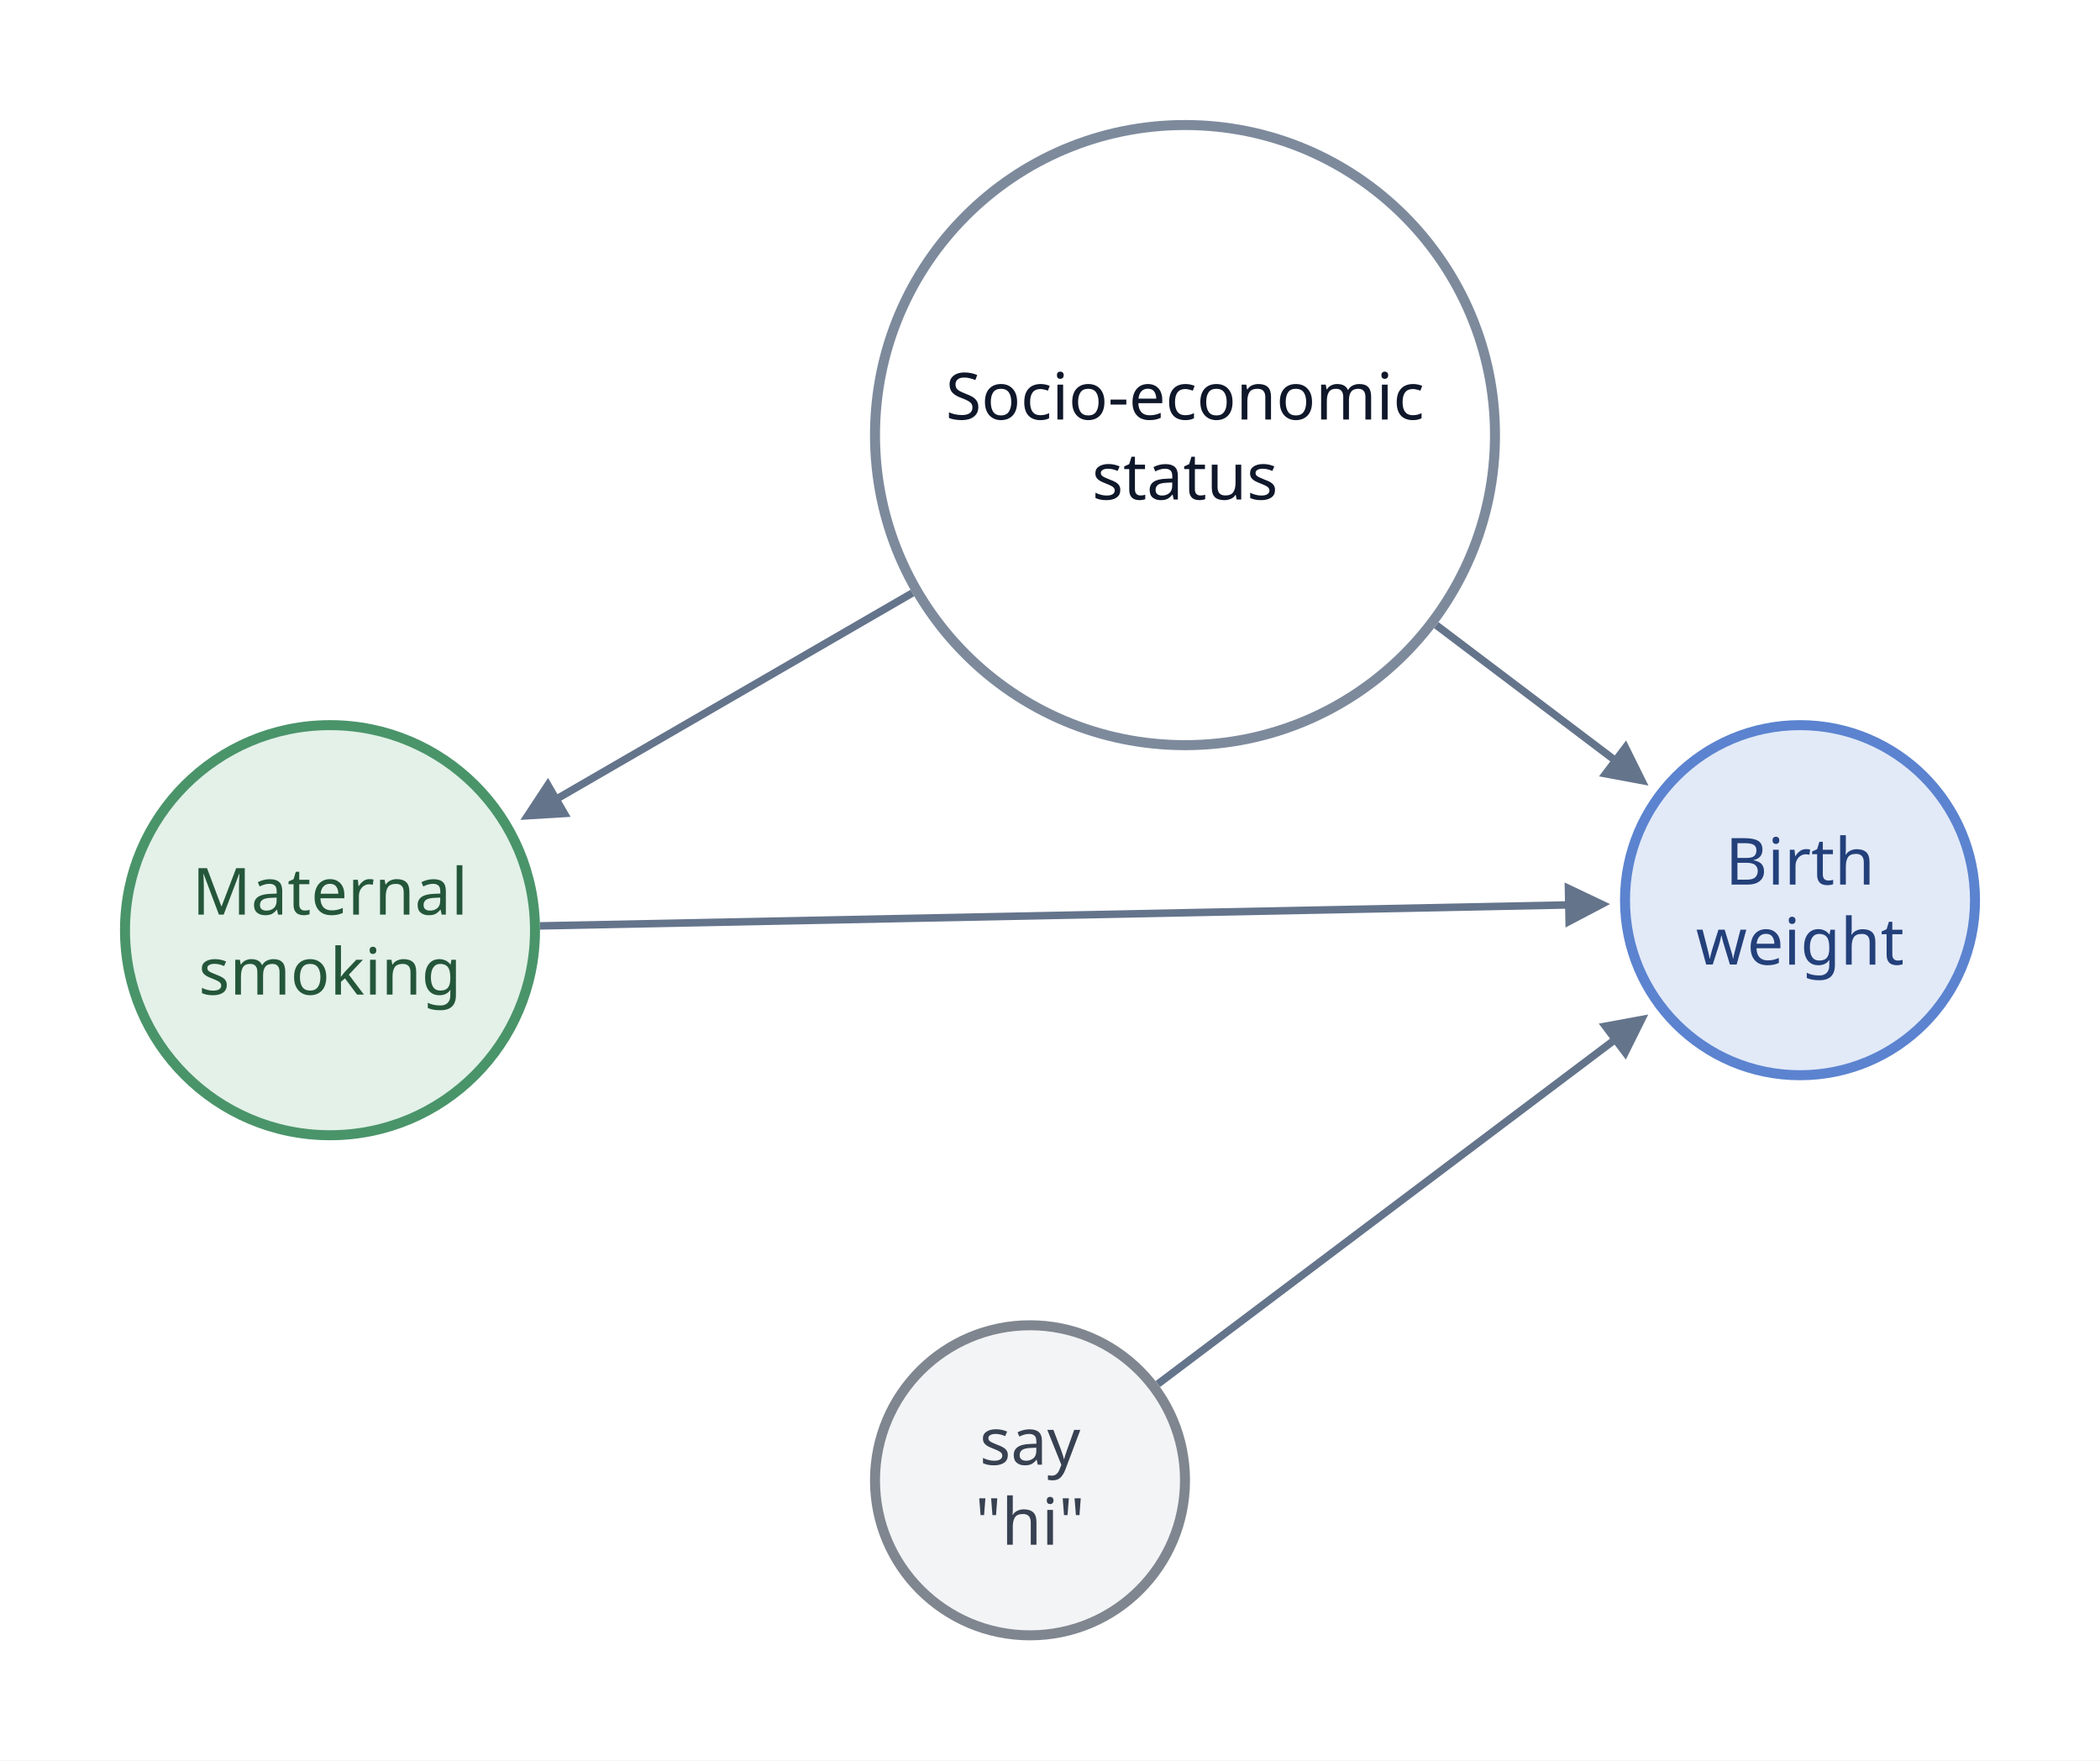
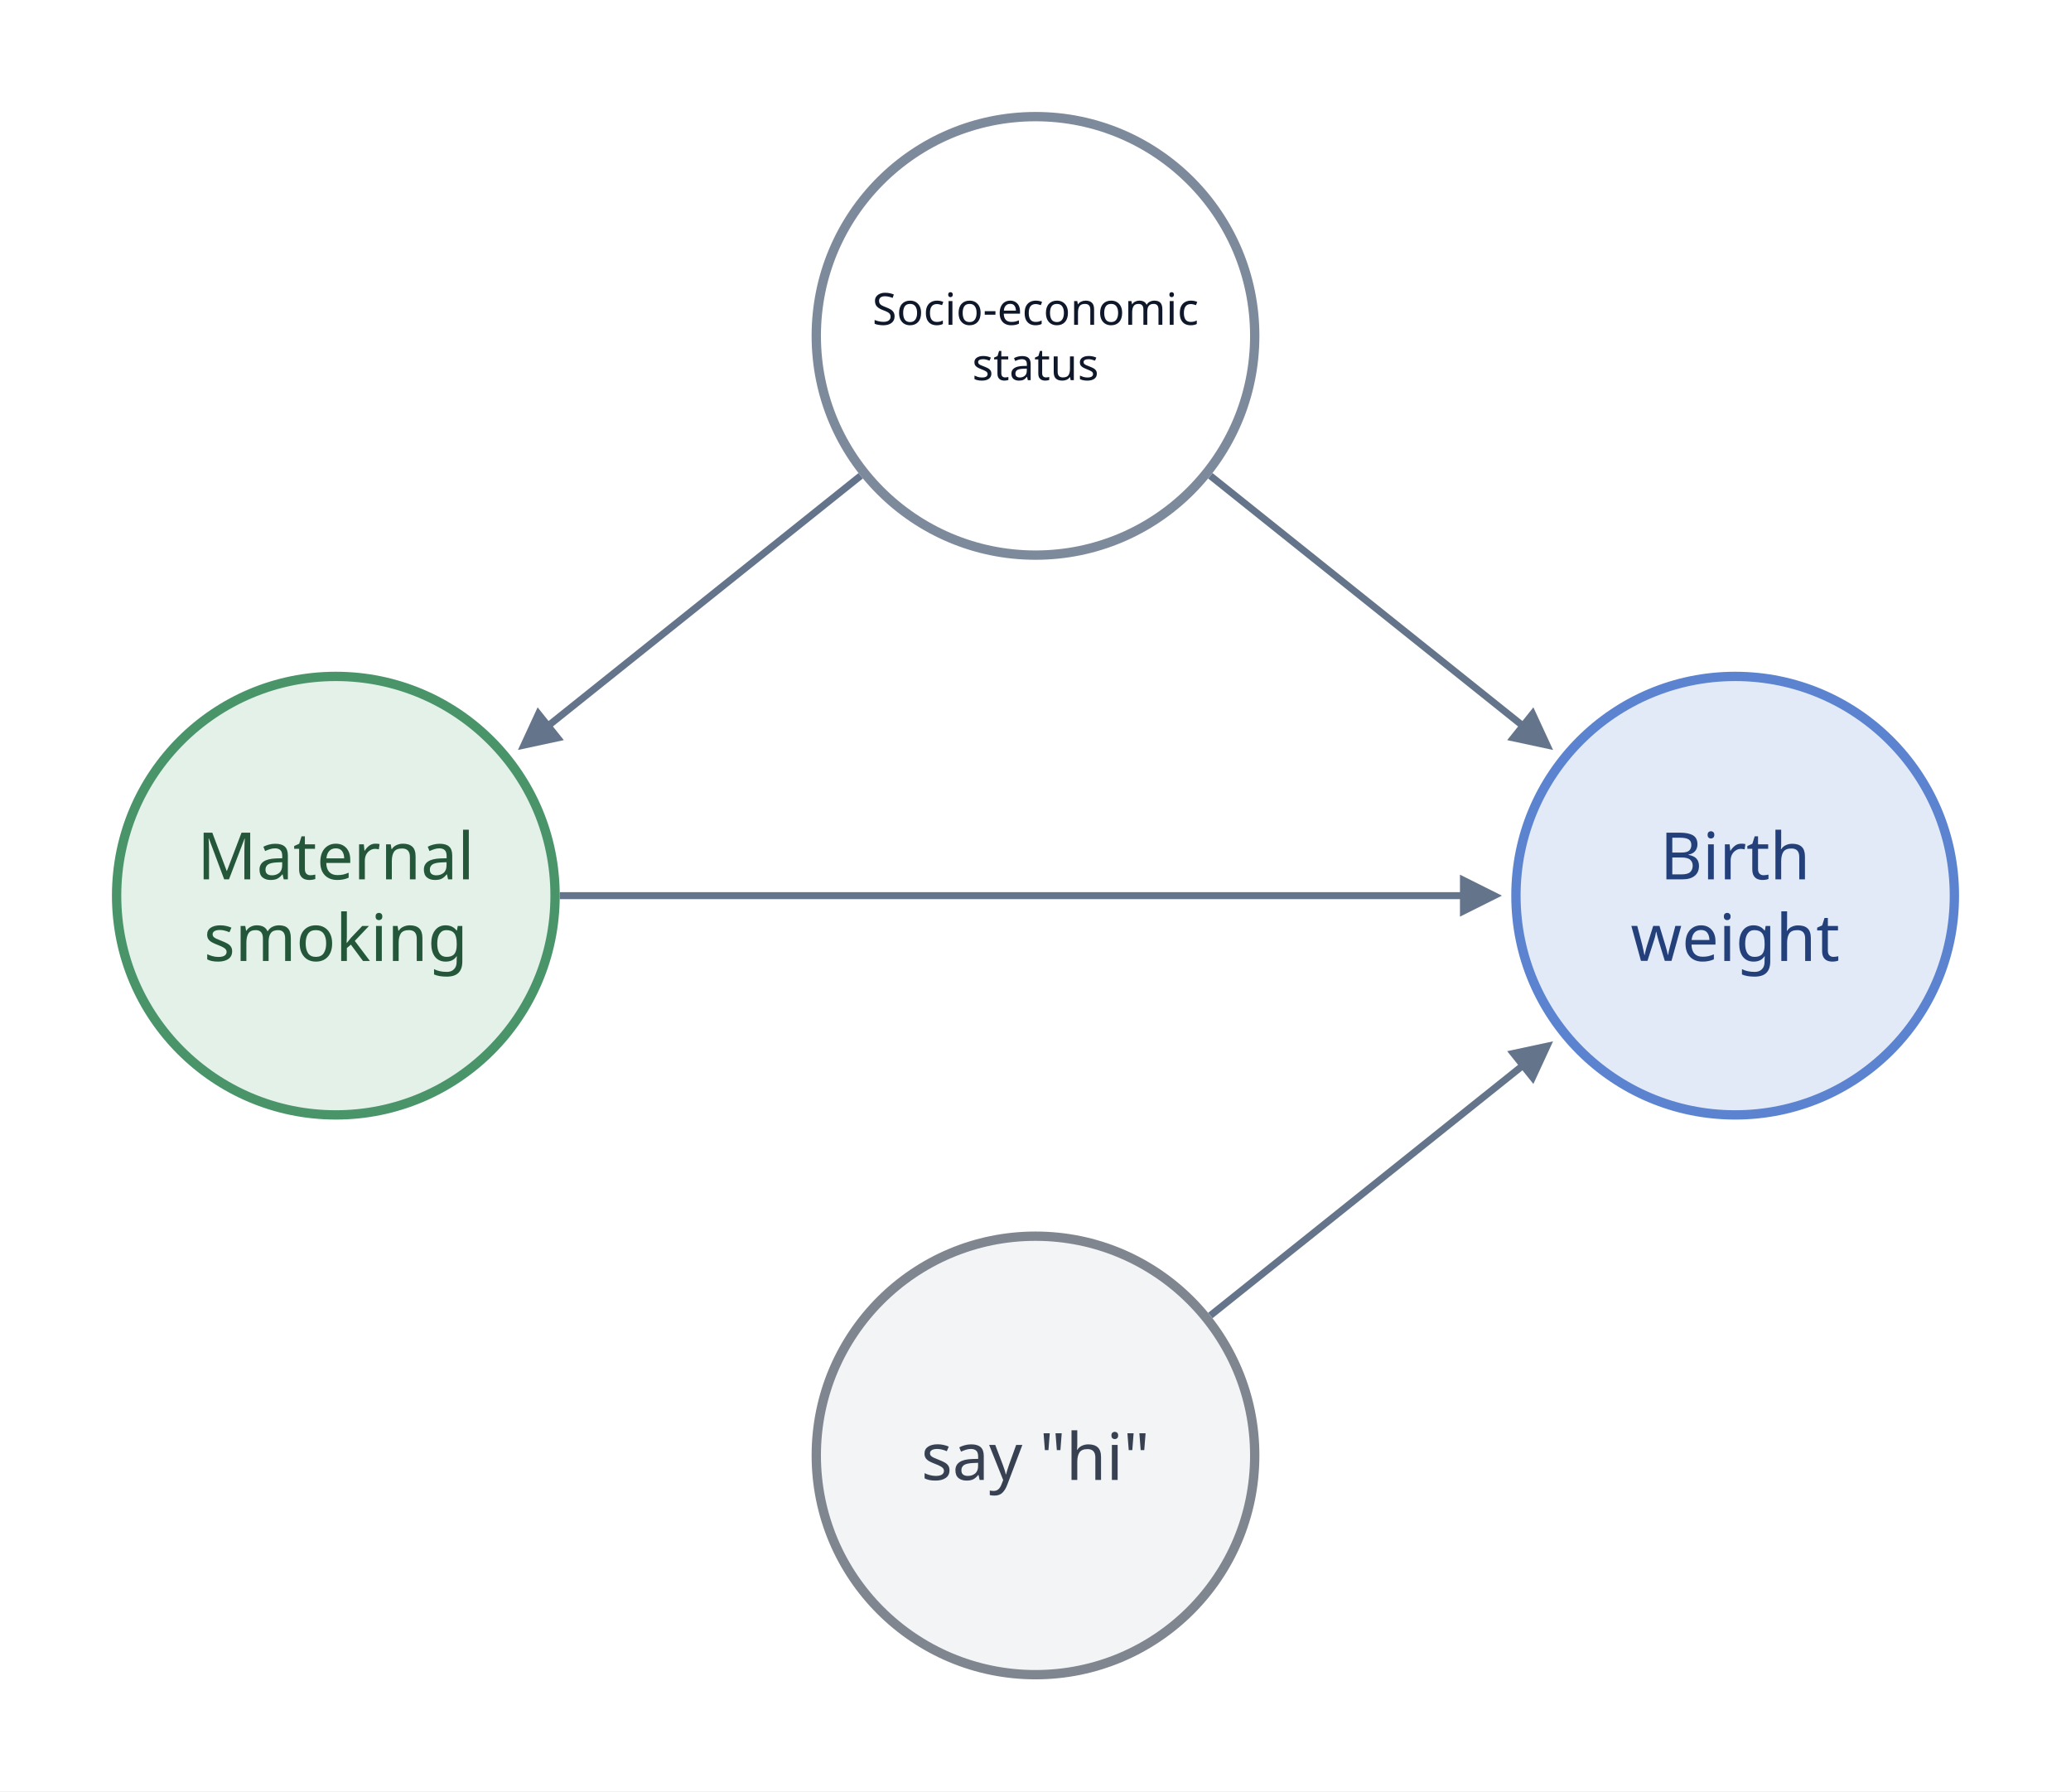
- <svg xmlns="http://www.w3.org/2000/svg" width="420" height="352" viewBox="0 0 420 352">
-   <rect width="420" height="352" fill="#ffffff" />
-   <line x1="107.99" y1="185.14" x2="314.01" y2="180.94" stroke="#64748b" stroke-width="1.5" />
-   <path d="M322.01,180.78 L313.1,185.46 L312.92,176.46 Z" fill="#64748b" />
-   <line x1="182.48" y1="118.57" x2="111" y2="159.95" stroke="#64748b" stroke-width="1.5" />
-   <path d="M104.08,163.95 L109.61,155.55 L114.12,163.34 Z" fill="#64748b" />
-   <line x1="287.25" y1="125" x2="323.31" y2="152.26" stroke="#64748b" stroke-width="1.5" />
-   <path d="M329.69,157.08 L319.8,155.24 L325.22,148.06 Z" fill="#64748b" />
-   <line x1="231.56" y1="276.75" x2="323.26" y2="207.68" stroke="#64748b" stroke-width="1.5" />
-   <path d="M329.65,202.86 L325.17,211.87 L319.75,204.68 Z" fill="#64748b" />
-   <g font-family="'IBM Plex Sans', system-ui, sans-serif" font-size="13" font-weight="500" text-anchor="middle">
-     <circle cx="66" cy="186" r="41" fill="#e3f1e8" stroke="#4a946a" stroke-width="2" />
-     <text x="66" y="182.88" fill="#24563a">Maternal</text>
-     <text x="66" y="198.88" fill="#24563a">smoking</text>
-     <circle cx="360" cy="180" r="35" fill="#e2eaf8" stroke="#5b83cf" stroke-width="2" />
-     <text x="360" y="176.88" fill="#23407a">Birth</text>
-     <text x="360" y="192.88" fill="#23407a">weight</text>
-     <circle cx="237" cy="87" r="62" fill="#ffffff" stroke="#7d8a9c" stroke-width="2" />
-     <text x="237" y="83.88" fill="#0f172a">Socio-economic</text>
-     <text x="237" y="99.88" fill="#0f172a">status</text>
-     <circle cx="206" cy="296" r="31" fill="#f3f4f6" stroke="#80868f" stroke-width="2" />
-     <text x="206" y="292.88" fill="#374151">say</text>
-     <text x="206" y="308.88" fill="#374151">"hi"</text>
+ <svg xmlns="http://www.w3.org/2000/svg" width="444" height="384" viewBox="0 0 444 384">
+   <rect width="444" height="384" fill="#ffffff" />
+   <line x1="120" y1="192" x2="314" y2="192" stroke="#64748b" stroke-width="1.5" />
+   <path d="M322,192 L313,196.5 L313,187.5 Z" fill="#64748b" />
+   <line x1="184.52" y1="101.99" x2="117.29" y2="155.77" stroke="#64748b" stroke-width="1.5" />
+   <path d="M111.04,160.77 L115.26,151.63 L120.88,158.66 Z" fill="#64748b" />
+   <line x1="259.48" y1="101.99" x2="326.71" y2="155.77" stroke="#64748b" stroke-width="1.5" />
+   <path d="M332.96,160.77 L323.12,158.66 L328.74,151.63 Z" fill="#64748b" />
+   <line x1="259.48" y1="282.01" x2="326.71" y2="228.23" stroke="#64748b" stroke-width="1.5" />
+   <path d="M332.96,223.23 L328.74,232.37 L323.12,225.34 Z" fill="#64748b" />
+   <circle cx="72" cy="192" r="47" fill="#e3f1e8" stroke="#4a946a" stroke-width="2" />
+   <g font-family="'IBM Plex Sans', system-ui, sans-serif" font-size="14" font-weight="500" text-anchor="middle">
+     <text x="72" y="188.5" fill="#24563a">Maternal</text>
+     <text x="72" y="206" fill="#24563a">smoking</text>
+   </g>
+   <circle cx="372" cy="192" r="47" fill="#e2eaf8" stroke="#5b83cf" stroke-width="2" />
+   <g font-family="'IBM Plex Sans', system-ui, sans-serif" font-size="14" font-weight="500" text-anchor="middle">
+     <text x="372" y="188.5" fill="#23407a">Birth</text>
+     <text x="372" y="206" fill="#23407a">weight</text>
+   </g>
+   <circle cx="222" cy="72" r="47" fill="#ffffff" stroke="#7d8a9c" stroke-width="2" />
+   <g font-family="'IBM Plex Sans', system-ui, sans-serif" font-size="9.5" font-weight="500" text-anchor="middle">
+     <text x="222" y="69.63" fill="#0f172a">Socio-economic</text>
+     <text x="222" y="81.5" fill="#0f172a">status</text>
+   </g>
+   <circle cx="222" cy="312" r="47" fill="#f3f4f6" stroke="#80868f" stroke-width="2" />
+   <g font-family="'IBM Plex Sans', system-ui, sans-serif" font-size="14" font-weight="500" text-anchor="middle">
+     <text x="222" y="317.25" fill="#374151">say "hi"</text>
  </g>
</svg>
